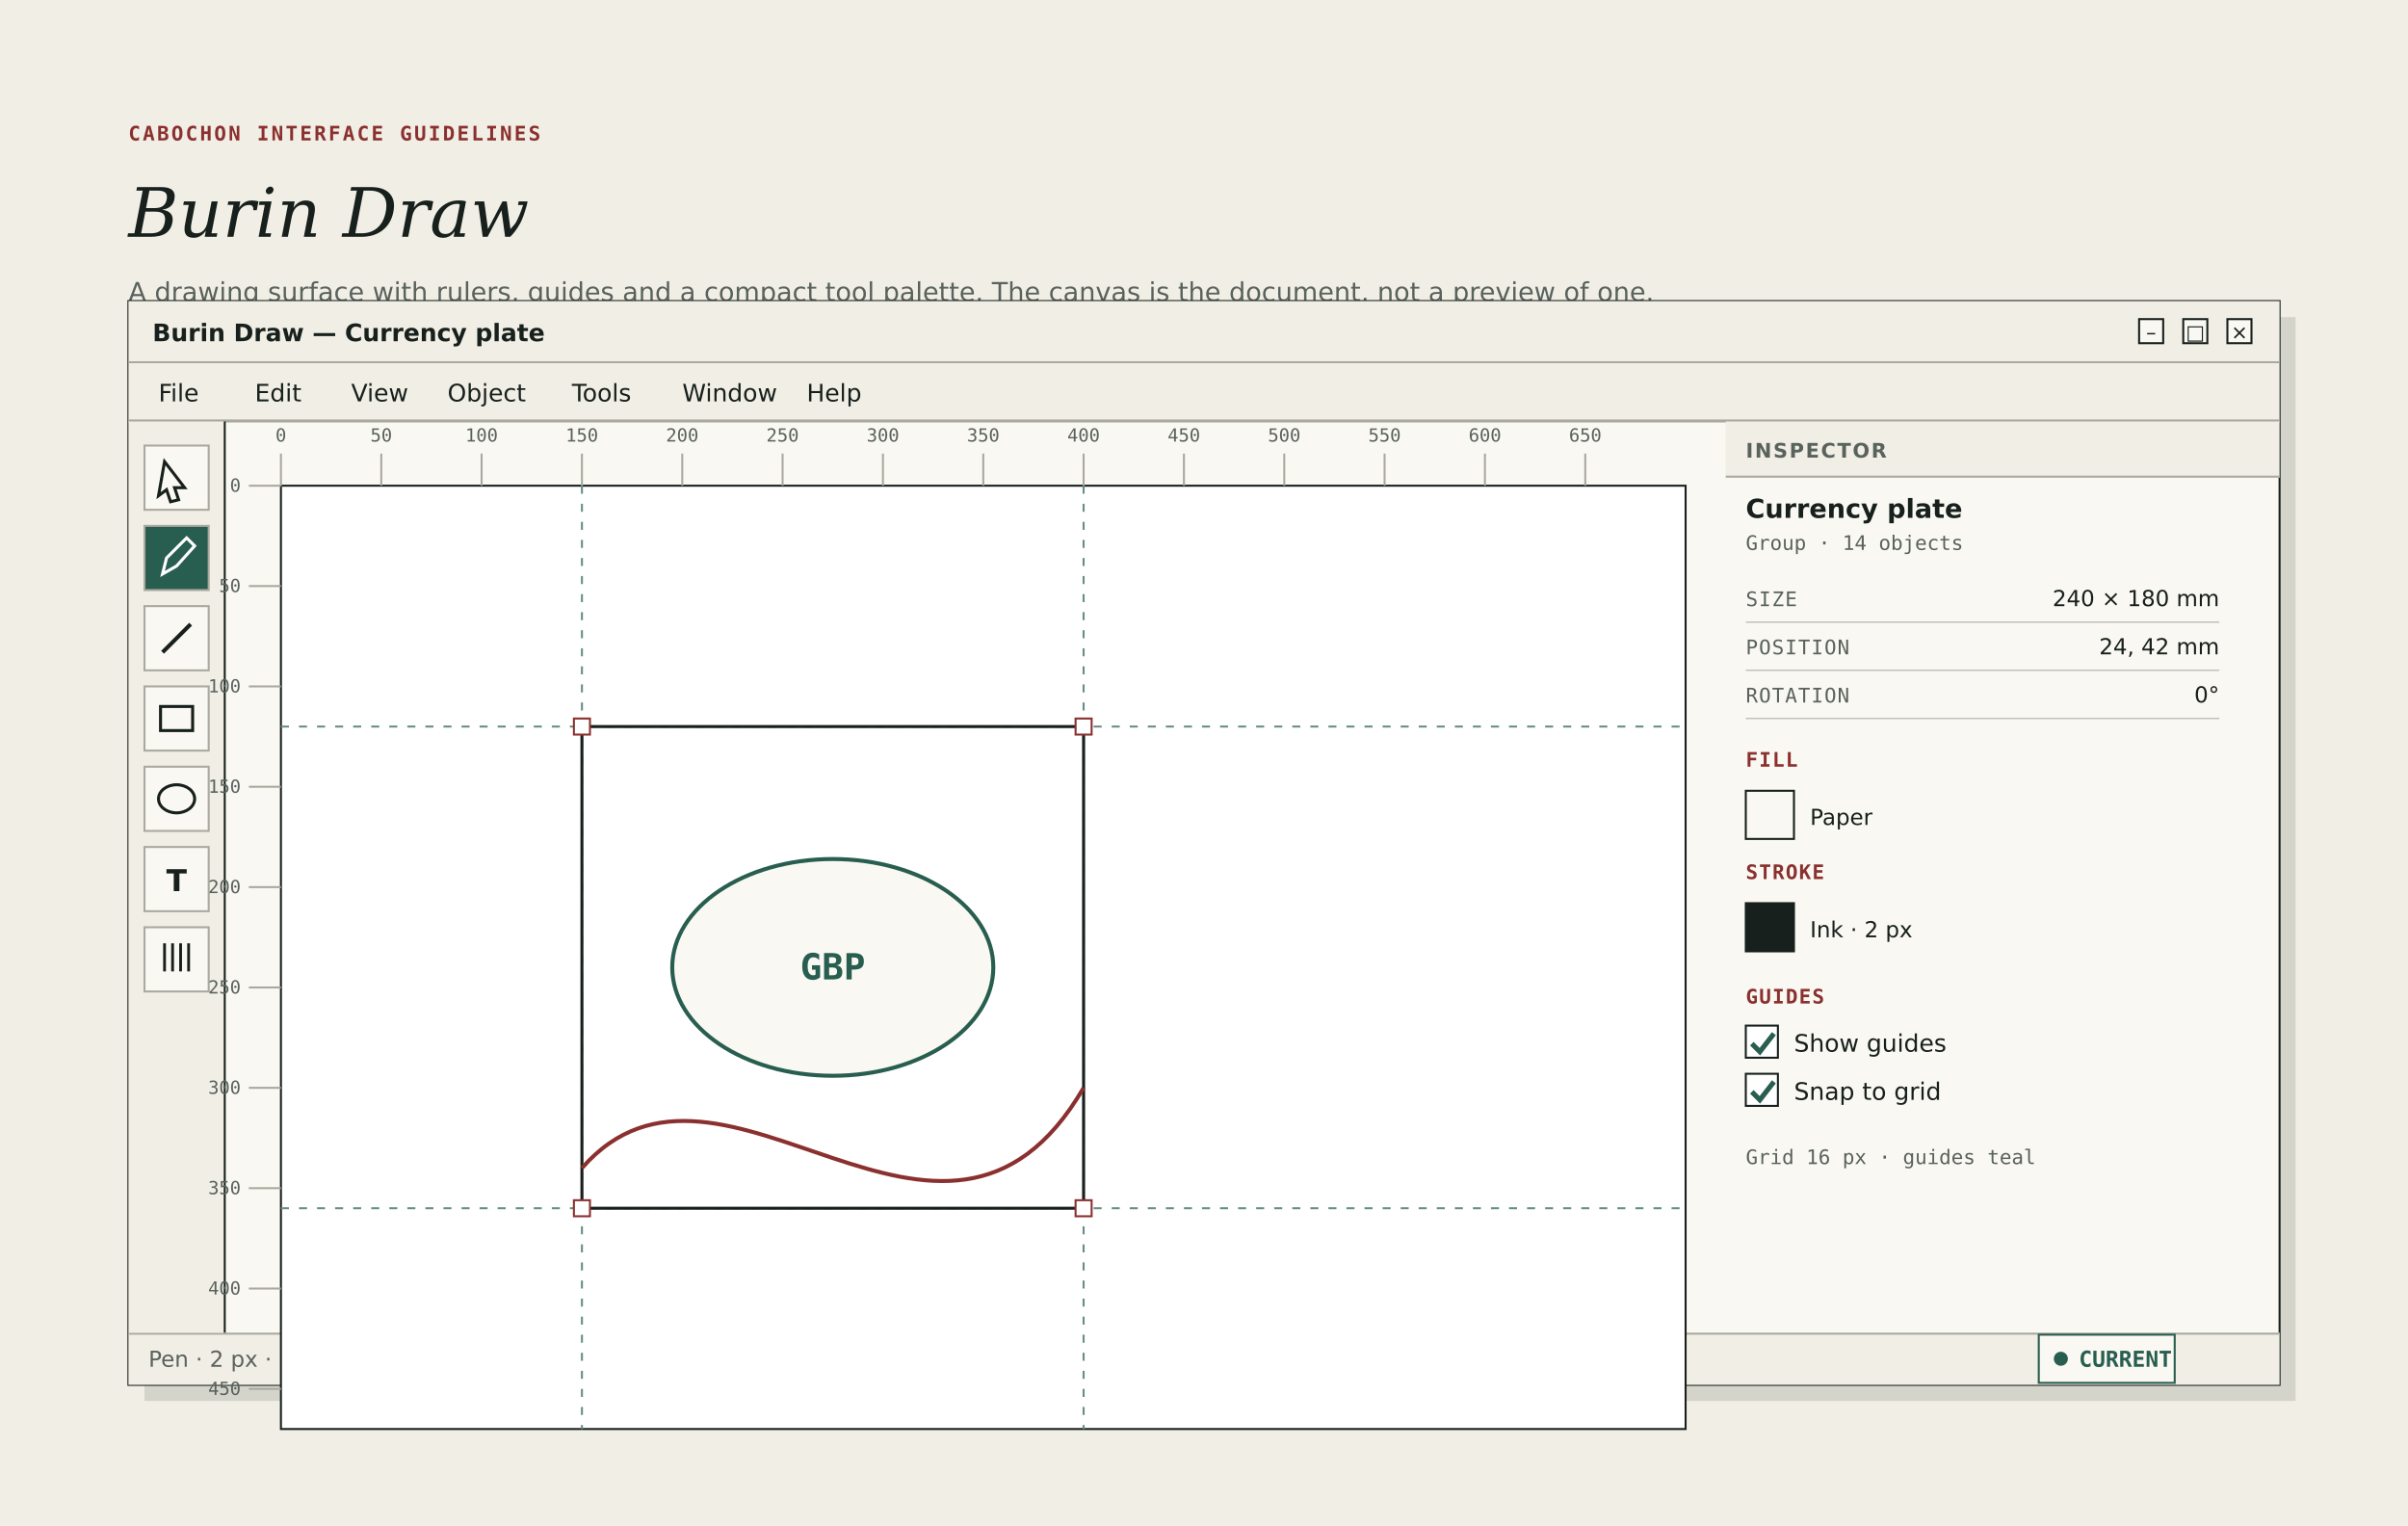
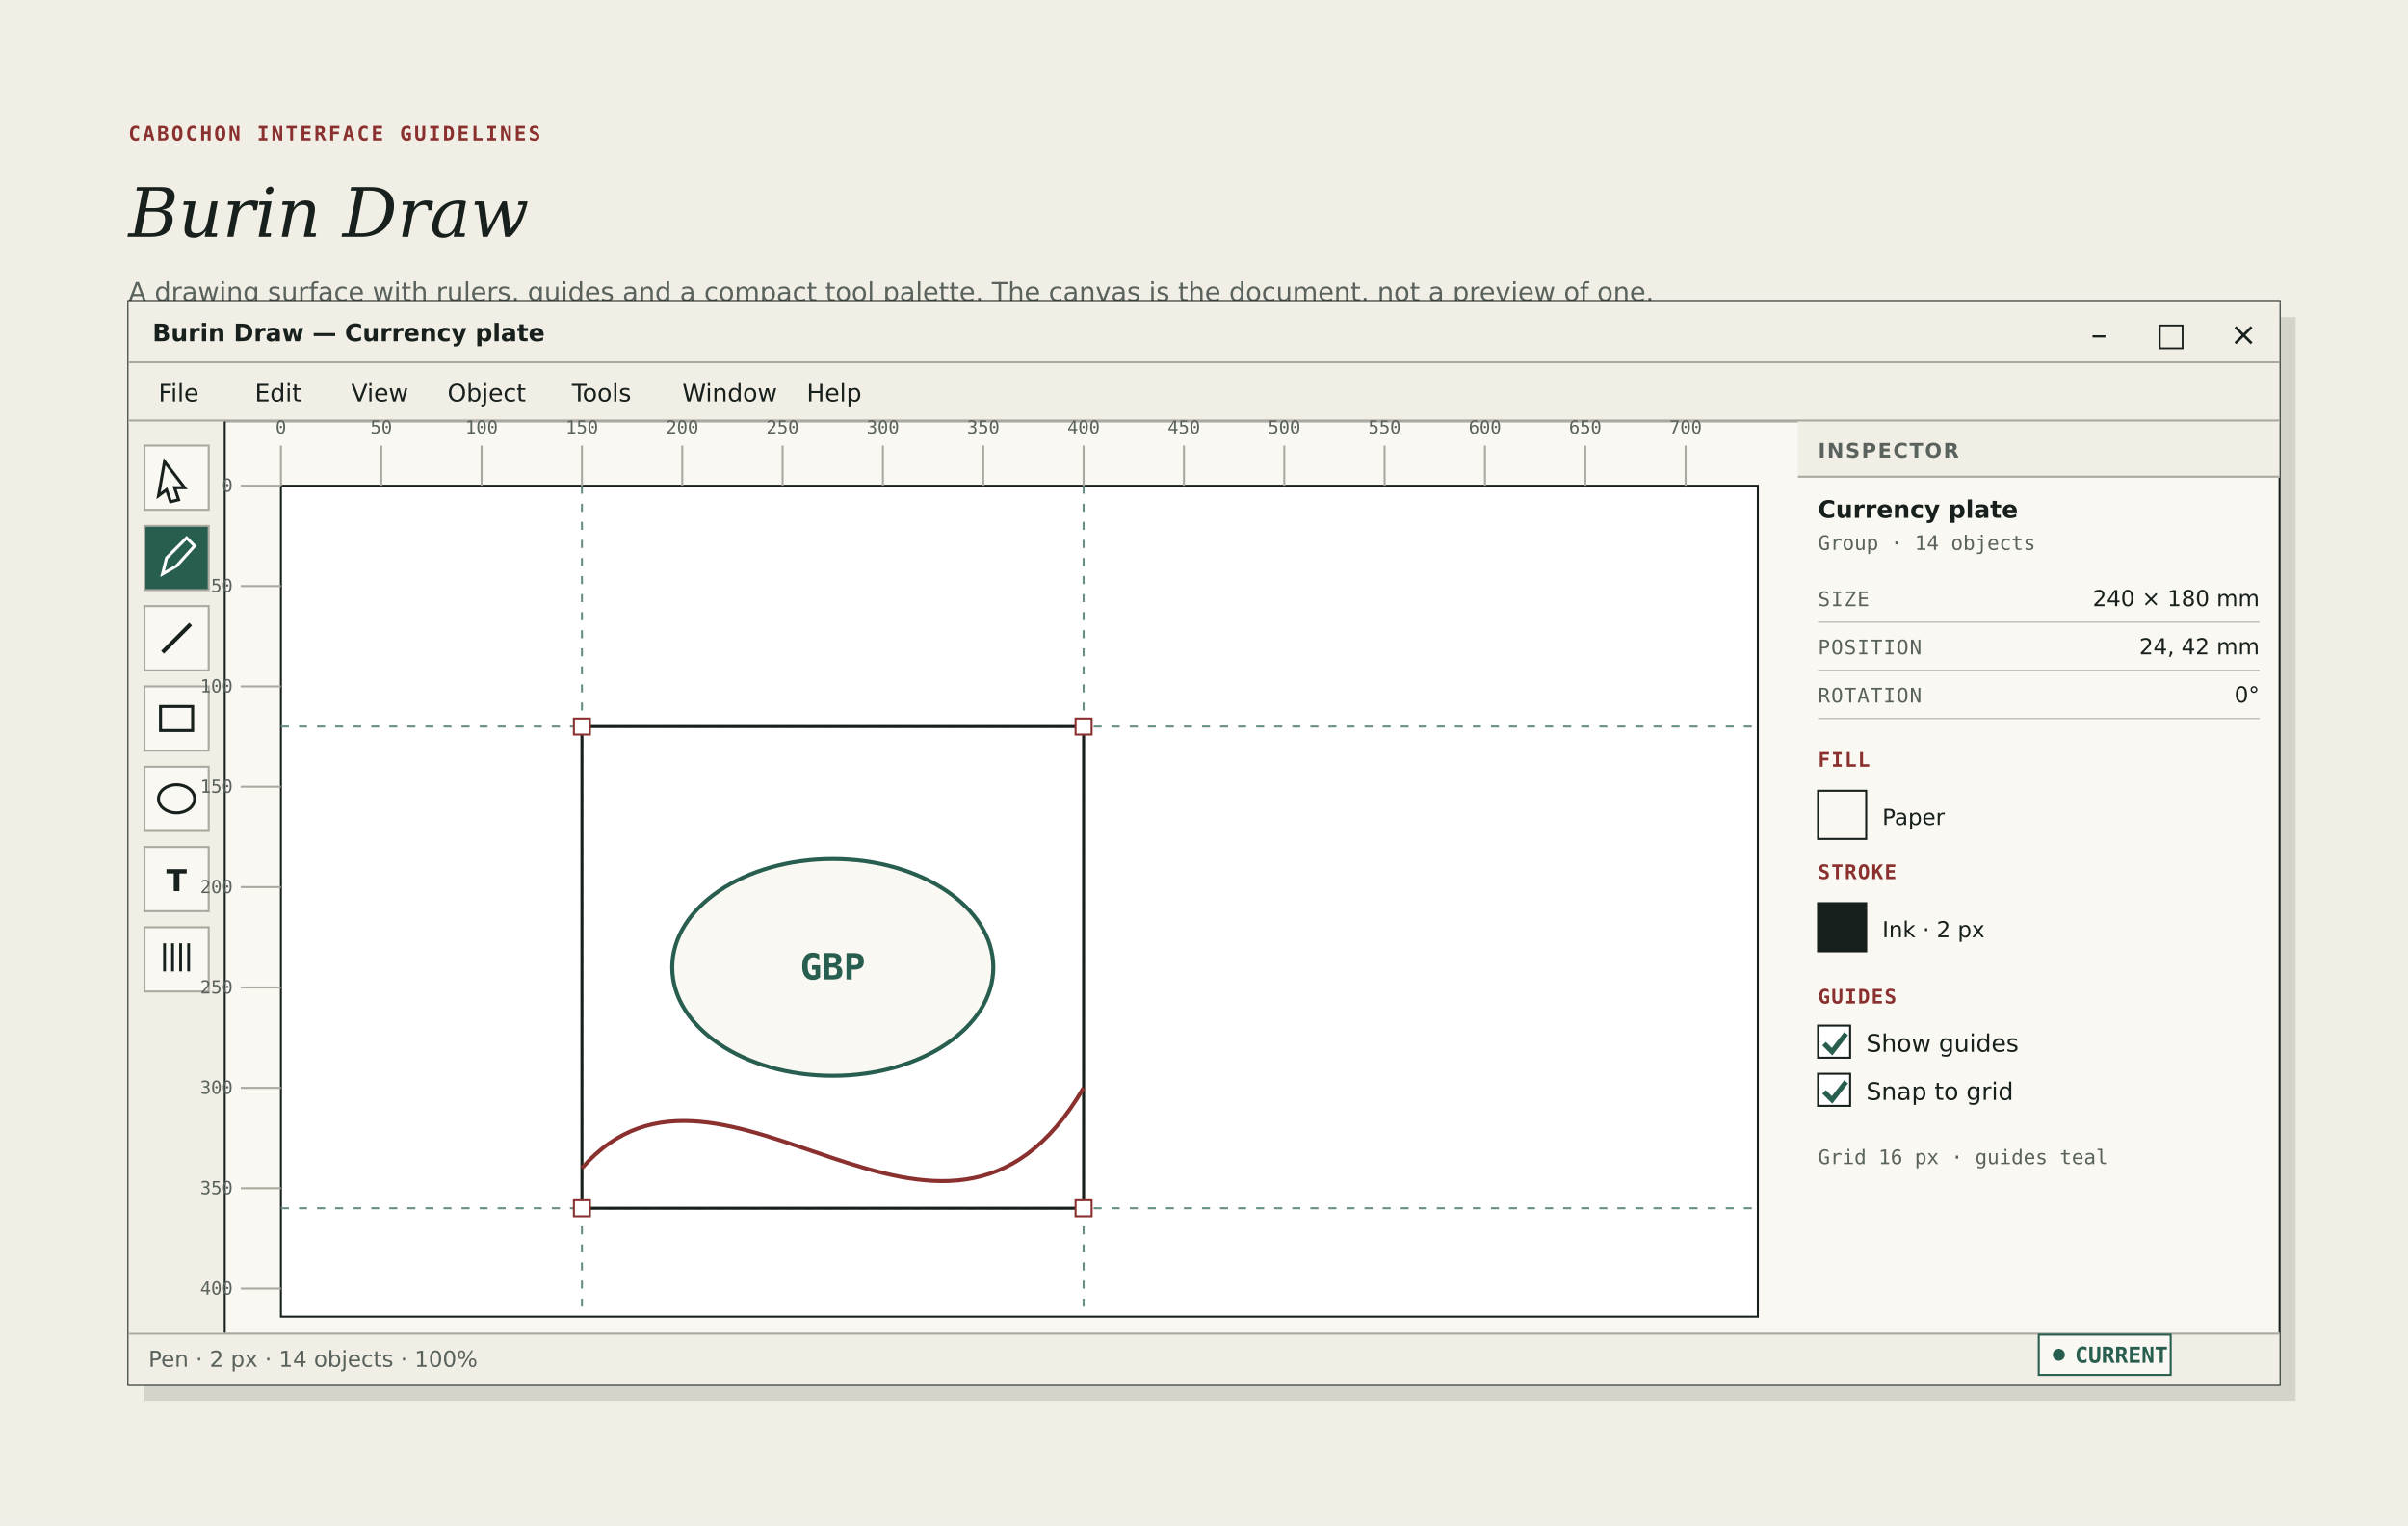
<svg xmlns="http://www.w3.org/2000/svg" viewBox="0 0 1200 760" width="1200" height="760" role="img" aria-labelledby="title desc">
  <rect width="1200" height="760" fill="#F1EEE5" />
  <text x="64" y="70" fill="#8A302F" font-family="'DejaVu Sans Mono', 'Liberation Mono', monospace" font-size="10" font-weight="bold" text-anchor="start" font-style="normal" letter-spacing="1.1">CABOCHON INTERFACE GUIDELINES</text>
  <text x="64" y="118" fill="#17201C" font-family="Georgia, 'DejaVu Serif', 'Times New Roman', serif" font-size="34" font-weight="normal" text-anchor="start" font-style="italic">Burin Draw</text>
  <text x="64" y="150" fill="#59625D" font-family="'DejaVu Sans', 'Liberation Sans', Arial, sans-serif" font-size="13" font-weight="normal" text-anchor="start" font-style="normal">A drawing surface with rulers, guides and a compact tool palette. The canvas is the document, not a preview of one.</text>
  <rect x="72" y="158" width="1072" height="540" fill="#17201C20" stroke-width="1" rx="0" />
  <rect x="64" y="150" width="1072" height="540" fill="#FAF8F2" stroke="#17201C" stroke-width="1" rx="0" />
  <rect x="64" y="150" width="1072" height="31" fill="#F1EEE5" stroke-width="1" rx="0" />
  <line x1="64" y1="180.5" x2="1136" y2="180.5" stroke="#AAA99F" stroke-width="1" />
  <text x="76" y="170" fill="#17201C" font-family="'DejaVu Sans', 'Liberation Sans', Arial, sans-serif" font-size="12" font-weight="bold" text-anchor="start" font-style="normal">Burin Draw — Currency plate</text>
-   <rect x="1066" y="159" width="12" height="12" fill="#FAF8F2" stroke="#17201C" stroke-width="1" rx="0" />
-   <text x="1072" y="169" fill="#17201C" font-family="'DejaVu Sans', 'Liberation Sans', Arial, sans-serif" font-size="10" font-weight="normal" text-anchor="middle" font-style="normal">–</text>
-   <rect x="1088" y="159" width="12" height="12" fill="#FAF8F2" stroke="#17201C" stroke-width="1" rx="0" />
-   <text x="1094" y="169" fill="#17201C" font-family="'DejaVu Sans', 'Liberation Sans', Arial, sans-serif" font-size="10" font-weight="normal" text-anchor="middle" font-style="normal">□</text>
-   <rect x="1110" y="159" width="12" height="12" fill="#FAF8F2" stroke="#17201C" stroke-width="1" rx="0" />
-   <text x="1116" y="169" fill="#17201C" font-family="'DejaVu Sans', 'Liberation Sans', Arial, sans-serif" font-size="10" font-weight="normal" text-anchor="middle" font-style="normal">×</text>
+   <text x="1046" y="172" fill="#17201C" font-family="'DejaVu Sans', 'Liberation Sans', Arial, sans-serif" font-size="16" font-weight="normal" text-anchor="middle" font-style="normal">–</text>
+   <text x="1082" y="172" fill="#17201C" font-family="'DejaVu Sans', 'Liberation Sans', Arial, sans-serif" font-size="16" font-weight="normal" text-anchor="middle" font-style="normal">□</text>
+   <text x="1118" y="172" fill="#17201C" font-family="'DejaVu Sans', 'Liberation Sans', Arial, sans-serif" font-size="16" font-weight="normal" text-anchor="middle" font-style="normal">×</text>
  <rect x="64" y="181" width="1072" height="29" fill="#F1EEE5" stroke-width="1" rx="0" />
  <line x1="64" y1="209.5" x2="1136" y2="209.5" stroke="#AAA99F" stroke-width="1" />
  <text x="79" y="200" fill="#17201C" font-family="'DejaVu Sans', 'Liberation Sans', Arial, sans-serif" font-size="12" font-weight="normal" text-anchor="start" font-style="normal">File</text>
  <text x="127" y="200" fill="#17201C" font-family="'DejaVu Sans', 'Liberation Sans', Arial, sans-serif" font-size="12" font-weight="normal" text-anchor="start" font-style="normal">Edit</text>
  <text x="175" y="200" fill="#17201C" font-family="'DejaVu Sans', 'Liberation Sans', Arial, sans-serif" font-size="12" font-weight="normal" text-anchor="start" font-style="normal">View</text>
  <text x="223" y="200" fill="#17201C" font-family="'DejaVu Sans', 'Liberation Sans', Arial, sans-serif" font-size="12" font-weight="normal" text-anchor="start" font-style="normal">Object</text>
  <text x="285" y="200" fill="#17201C" font-family="'DejaVu Sans', 'Liberation Sans', Arial, sans-serif" font-size="12" font-weight="normal" text-anchor="start" font-style="normal">Tools</text>
  <text x="340" y="200" fill="#17201C" font-family="'DejaVu Sans', 'Liberation Sans', Arial, sans-serif" font-size="12" font-weight="normal" text-anchor="start" font-style="normal">Window</text>
  <text x="402" y="200" fill="#17201C" font-family="'DejaVu Sans', 'Liberation Sans', Arial, sans-serif" font-size="12" font-weight="normal" text-anchor="start" font-style="normal">Help</text>
  <line x1="64" y1="210" x2="1136" y2="210" stroke="#AAA99F" stroke-width="1" />
  <rect x="64" y="664" width="1072" height="26" fill="#F1EEE5" stroke-width="1" rx="0" />
  <line x1="64" y1="664.5" x2="1136" y2="664.5" stroke="#AAA99F" stroke-width="1" />
  <text x="74" y="681" fill="#59625D" font-family="'DejaVu Sans', 'Liberation Sans', Arial, sans-serif" font-size="11" font-weight="normal" text-anchor="start" font-style="normal">Pen · 2 px · 14 objects · 100%</text>
-   <rect x="1016" y="665" width="67.74" height="24" fill="#FAF8F2" stroke="#285E50" stroke-width="1" rx="0" />
-   <circle cx="1027" cy="677" r="3.5" fill="#285E50" stroke-width="1" />
-   <text x="1036" y="681" fill="#285E50" font-family="'DejaVu Sans Mono', 'Liberation Mono', monospace" font-size="11" font-weight="bold" text-anchor="start" font-style="normal">CURRENT</text>
+   <rect x="1016" y="665" width="65.74" height="20" fill="#FAF8F2" stroke="#285E50" stroke-width="1" rx="0" />
+   <circle cx="1026" cy="675" r="3" fill="#285E50" stroke-width="1" />
+   <text x="1034" y="679" fill="#285E50" font-family="'DejaVu Sans Mono', 'Liberation Mono', monospace" font-size="11" font-weight="bold" text-anchor="start" font-style="normal">CURRENT</text>
  <rect x="64" y="210" width="48" height="454" fill="#F1EEE5" stroke-width="1" rx="0" />
  <line x1="112" y1="210" x2="112" y2="664" stroke="#17201C" stroke-width="1" />
  <rect x="72" y="222" width="32" height="32" fill="#FAF8F2" stroke="#AAA99F" stroke-width="1" rx="0" />
  <path d="M 82 230 L 92 243 L 87 243 L 89 249 L 85 250 L 83 244 L 79 247 Z" fill="none" stroke="#17201C" stroke-width="1.5" />
  <rect x="72" y="262" width="32" height="32" fill="#285E50" stroke="#AAA99F" stroke-width="1" rx="0" />
  <path d="M 81 286 L 83 278 L 93 268 L 97 272 L 88 282 Z" fill="none" stroke="#FFFFFF" stroke-width="1.5" />
  <rect x="72" y="302" width="32" height="32" fill="#FAF8F2" stroke="#AAA99F" stroke-width="1" rx="0" />
  <line x1="81" y1="325" x2="95" y2="311" stroke="#17201C" stroke-width="2" />
  <rect x="72" y="342" width="32" height="32" fill="#FAF8F2" stroke="#AAA99F" stroke-width="1" rx="0" />
  <rect x="80" y="352" width="16" height="12" fill="none" stroke="#17201C" stroke-width="1.5" rx="0" />
  <rect x="72" y="382" width="32" height="32" fill="#FAF8F2" stroke="#AAA99F" stroke-width="1" rx="0" />
  <ellipse cx="88" cy="398" rx="9" ry="7" fill="none" stroke="#17201C" stroke-width="1.5" />
  <rect x="72" y="422" width="32" height="32" fill="#FAF8F2" stroke="#AAA99F" stroke-width="1" rx="0" />
  <text x="88" y="444" fill="#17201C" font-family="'DejaVu Sans', 'Liberation Sans', Arial, sans-serif" font-size="15" font-weight="bold" text-anchor="middle" font-style="normal">T</text>
  <rect x="72" y="462" width="32" height="32" fill="#FAF8F2" stroke="#AAA99F" stroke-width="1" rx="0" />
  <path d="M 82 484 V 470 M 86 484 V 470 M 90 484 V 470 M 94 484 V 470" fill="none" stroke="#17201C" stroke-width="1.4" />
-   <rect x="140" y="242" width="700" height="470" fill="#FFFFFF" stroke="#17201C" stroke-width="1" rx="0" />
-   <line x1="140" y1="226" x2="140" y2="242" stroke="#AAA99F" stroke-width="1" />
-   <text x="140" y="220" fill="#59625D" font-family="'DejaVu Sans Mono', 'Liberation Mono', monospace" font-size="9" font-weight="normal" text-anchor="middle" font-style="normal">0</text>
-   <line x1="190" y1="226" x2="190" y2="242" stroke="#AAA99F" stroke-width="1" />
-   <text x="190" y="220" fill="#59625D" font-family="'DejaVu Sans Mono', 'Liberation Mono', monospace" font-size="9" font-weight="normal" text-anchor="middle" font-style="normal">50</text>
-   <line x1="240" y1="226" x2="240" y2="242" stroke="#AAA99F" stroke-width="1" />
-   <text x="240" y="220" fill="#59625D" font-family="'DejaVu Sans Mono', 'Liberation Mono', monospace" font-size="9" font-weight="normal" text-anchor="middle" font-style="normal">100</text>
-   <line x1="290" y1="226" x2="290" y2="242" stroke="#AAA99F" stroke-width="1" />
-   <text x="290" y="220" fill="#59625D" font-family="'DejaVu Sans Mono', 'Liberation Mono', monospace" font-size="9" font-weight="normal" text-anchor="middle" font-style="normal">150</text>
-   <line x1="340" y1="226" x2="340" y2="242" stroke="#AAA99F" stroke-width="1" />
-   <text x="340" y="220" fill="#59625D" font-family="'DejaVu Sans Mono', 'Liberation Mono', monospace" font-size="9" font-weight="normal" text-anchor="middle" font-style="normal">200</text>
-   <line x1="390" y1="226" x2="390" y2="242" stroke="#AAA99F" stroke-width="1" />
-   <text x="390" y="220" fill="#59625D" font-family="'DejaVu Sans Mono', 'Liberation Mono', monospace" font-size="9" font-weight="normal" text-anchor="middle" font-style="normal">250</text>
-   <line x1="440" y1="226" x2="440" y2="242" stroke="#AAA99F" stroke-width="1" />
-   <text x="440" y="220" fill="#59625D" font-family="'DejaVu Sans Mono', 'Liberation Mono', monospace" font-size="9" font-weight="normal" text-anchor="middle" font-style="normal">300</text>
-   <line x1="490" y1="226" x2="490" y2="242" stroke="#AAA99F" stroke-width="1" />
-   <text x="490" y="220" fill="#59625D" font-family="'DejaVu Sans Mono', 'Liberation Mono', monospace" font-size="9" font-weight="normal" text-anchor="middle" font-style="normal">350</text>
-   <line x1="540" y1="226" x2="540" y2="242" stroke="#AAA99F" stroke-width="1" />
-   <text x="540" y="220" fill="#59625D" font-family="'DejaVu Sans Mono', 'Liberation Mono', monospace" font-size="9" font-weight="normal" text-anchor="middle" font-style="normal">400</text>
-   <line x1="590" y1="226" x2="590" y2="242" stroke="#AAA99F" stroke-width="1" />
-   <text x="590" y="220" fill="#59625D" font-family="'DejaVu Sans Mono', 'Liberation Mono', monospace" font-size="9" font-weight="normal" text-anchor="middle" font-style="normal">450</text>
-   <line x1="640" y1="226" x2="640" y2="242" stroke="#AAA99F" stroke-width="1" />
-   <text x="640" y="220" fill="#59625D" font-family="'DejaVu Sans Mono', 'Liberation Mono', monospace" font-size="9" font-weight="normal" text-anchor="middle" font-style="normal">500</text>
-   <line x1="690" y1="226" x2="690" y2="242" stroke="#AAA99F" stroke-width="1" />
-   <text x="690" y="220" fill="#59625D" font-family="'DejaVu Sans Mono', 'Liberation Mono', monospace" font-size="9" font-weight="normal" text-anchor="middle" font-style="normal">550</text>
-   <line x1="740" y1="226" x2="740" y2="242" stroke="#AAA99F" stroke-width="1" />
-   <text x="740" y="220" fill="#59625D" font-family="'DejaVu Sans Mono', 'Liberation Mono', monospace" font-size="9" font-weight="normal" text-anchor="middle" font-style="normal">600</text>
-   <line x1="790" y1="226" x2="790" y2="242" stroke="#AAA99F" stroke-width="1" />
-   <text x="790" y="220" fill="#59625D" font-family="'DejaVu Sans Mono', 'Liberation Mono', monospace" font-size="9" font-weight="normal" text-anchor="middle" font-style="normal">650</text>
-   <line x1="124" y1="242" x2="140" y2="242" stroke="#AAA99F" stroke-width="1" />
-   <text x="120" y="245" fill="#59625D" font-family="'DejaVu Sans Mono', 'Liberation Mono', monospace" font-size="9" font-weight="normal" text-anchor="end" font-style="normal">0</text>
-   <line x1="124" y1="292" x2="140" y2="292" stroke="#AAA99F" stroke-width="1" />
-   <text x="120" y="295" fill="#59625D" font-family="'DejaVu Sans Mono', 'Liberation Mono', monospace" font-size="9" font-weight="normal" text-anchor="end" font-style="normal">50</text>
-   <line x1="124" y1="342" x2="140" y2="342" stroke="#AAA99F" stroke-width="1" />
-   <text x="120" y="345" fill="#59625D" font-family="'DejaVu Sans Mono', 'Liberation Mono', monospace" font-size="9" font-weight="normal" text-anchor="end" font-style="normal">100</text>
-   <line x1="124" y1="392" x2="140" y2="392" stroke="#AAA99F" stroke-width="1" />
-   <text x="120" y="395" fill="#59625D" font-family="'DejaVu Sans Mono', 'Liberation Mono', monospace" font-size="9" font-weight="normal" text-anchor="end" font-style="normal">150</text>
-   <line x1="124" y1="442" x2="140" y2="442" stroke="#AAA99F" stroke-width="1" />
-   <text x="120" y="445" fill="#59625D" font-family="'DejaVu Sans Mono', 'Liberation Mono', monospace" font-size="9" font-weight="normal" text-anchor="end" font-style="normal">200</text>
-   <line x1="124" y1="492" x2="140" y2="492" stroke="#AAA99F" stroke-width="1" />
-   <text x="120" y="495" fill="#59625D" font-family="'DejaVu Sans Mono', 'Liberation Mono', monospace" font-size="9" font-weight="normal" text-anchor="end" font-style="normal">250</text>
-   <line x1="124" y1="542" x2="140" y2="542" stroke="#AAA99F" stroke-width="1" />
-   <text x="120" y="545" fill="#59625D" font-family="'DejaVu Sans Mono', 'Liberation Mono', monospace" font-size="9" font-weight="normal" text-anchor="end" font-style="normal">300</text>
-   <line x1="124" y1="592" x2="140" y2="592" stroke="#AAA99F" stroke-width="1" />
-   <text x="120" y="595" fill="#59625D" font-family="'DejaVu Sans Mono', 'Liberation Mono', monospace" font-size="9" font-weight="normal" text-anchor="end" font-style="normal">350</text>
-   <line x1="124" y1="642" x2="140" y2="642" stroke="#AAA99F" stroke-width="1" />
-   <text x="120" y="645" fill="#59625D" font-family="'DejaVu Sans Mono', 'Liberation Mono', monospace" font-size="9" font-weight="normal" text-anchor="end" font-style="normal">400</text>
-   <line x1="124" y1="692" x2="140" y2="692" stroke="#AAA99F" stroke-width="1" />
-   <text x="120" y="695" fill="#59625D" font-family="'DejaVu Sans Mono', 'Liberation Mono', monospace" font-size="9" font-weight="normal" text-anchor="end" font-style="normal">450</text>
-   <line x1="290" y1="242" x2="290" y2="712" stroke="#678E86" stroke-width="1" stroke-dasharray="4 5" />
-   <line x1="540" y1="242" x2="540" y2="712" stroke="#678E86" stroke-width="1" stroke-dasharray="4 5" />
-   <line x1="140" y1="362" x2="840" y2="362" stroke="#678E86" stroke-width="1" stroke-dasharray="4 5" />
-   <line x1="140" y1="602" x2="840" y2="602" stroke="#678E86" stroke-width="1" stroke-dasharray="4 5" />
+   <rect x="140" y="242" width="736" height="414" fill="#FFFFFF" stroke="#17201C" stroke-width="1" rx="0" />
+   <line x1="140" y1="222" x2="140" y2="242" stroke="#AAA99F" stroke-width="1" />
+   <text x="140" y="216" fill="#59625D" font-family="'DejaVu Sans Mono', 'Liberation Mono', monospace" font-size="9" font-weight="normal" text-anchor="middle" font-style="normal">0</text>
+   <line x1="190" y1="222" x2="190" y2="242" stroke="#AAA99F" stroke-width="1" />
+   <text x="190" y="216" fill="#59625D" font-family="'DejaVu Sans Mono', 'Liberation Mono', monospace" font-size="9" font-weight="normal" text-anchor="middle" font-style="normal">50</text>
+   <line x1="240" y1="222" x2="240" y2="242" stroke="#AAA99F" stroke-width="1" />
+   <text x="240" y="216" fill="#59625D" font-family="'DejaVu Sans Mono', 'Liberation Mono', monospace" font-size="9" font-weight="normal" text-anchor="middle" font-style="normal">100</text>
+   <line x1="290" y1="222" x2="290" y2="242" stroke="#AAA99F" stroke-width="1" />
+   <text x="290" y="216" fill="#59625D" font-family="'DejaVu Sans Mono', 'Liberation Mono', monospace" font-size="9" font-weight="normal" text-anchor="middle" font-style="normal">150</text>
+   <line x1="340" y1="222" x2="340" y2="242" stroke="#AAA99F" stroke-width="1" />
+   <text x="340" y="216" fill="#59625D" font-family="'DejaVu Sans Mono', 'Liberation Mono', monospace" font-size="9" font-weight="normal" text-anchor="middle" font-style="normal">200</text>
+   <line x1="390" y1="222" x2="390" y2="242" stroke="#AAA99F" stroke-width="1" />
+   <text x="390" y="216" fill="#59625D" font-family="'DejaVu Sans Mono', 'Liberation Mono', monospace" font-size="9" font-weight="normal" text-anchor="middle" font-style="normal">250</text>
+   <line x1="440" y1="222" x2="440" y2="242" stroke="#AAA99F" stroke-width="1" />
+   <text x="440" y="216" fill="#59625D" font-family="'DejaVu Sans Mono', 'Liberation Mono', monospace" font-size="9" font-weight="normal" text-anchor="middle" font-style="normal">300</text>
+   <line x1="490" y1="222" x2="490" y2="242" stroke="#AAA99F" stroke-width="1" />
+   <text x="490" y="216" fill="#59625D" font-family="'DejaVu Sans Mono', 'Liberation Mono', monospace" font-size="9" font-weight="normal" text-anchor="middle" font-style="normal">350</text>
+   <line x1="540" y1="222" x2="540" y2="242" stroke="#AAA99F" stroke-width="1" />
+   <text x="540" y="216" fill="#59625D" font-family="'DejaVu Sans Mono', 'Liberation Mono', monospace" font-size="9" font-weight="normal" text-anchor="middle" font-style="normal">400</text>
+   <line x1="590" y1="222" x2="590" y2="242" stroke="#AAA99F" stroke-width="1" />
+   <text x="590" y="216" fill="#59625D" font-family="'DejaVu Sans Mono', 'Liberation Mono', monospace" font-size="9" font-weight="normal" text-anchor="middle" font-style="normal">450</text>
+   <line x1="640" y1="222" x2="640" y2="242" stroke="#AAA99F" stroke-width="1" />
+   <text x="640" y="216" fill="#59625D" font-family="'DejaVu Sans Mono', 'Liberation Mono', monospace" font-size="9" font-weight="normal" text-anchor="middle" font-style="normal">500</text>
+   <line x1="690" y1="222" x2="690" y2="242" stroke="#AAA99F" stroke-width="1" />
+   <text x="690" y="216" fill="#59625D" font-family="'DejaVu Sans Mono', 'Liberation Mono', monospace" font-size="9" font-weight="normal" text-anchor="middle" font-style="normal">550</text>
+   <line x1="740" y1="222" x2="740" y2="242" stroke="#AAA99F" stroke-width="1" />
+   <text x="740" y="216" fill="#59625D" font-family="'DejaVu Sans Mono', 'Liberation Mono', monospace" font-size="9" font-weight="normal" text-anchor="middle" font-style="normal">600</text>
+   <line x1="790" y1="222" x2="790" y2="242" stroke="#AAA99F" stroke-width="1" />
+   <text x="790" y="216" fill="#59625D" font-family="'DejaVu Sans Mono', 'Liberation Mono', monospace" font-size="9" font-weight="normal" text-anchor="middle" font-style="normal">650</text>
+   <line x1="840" y1="222" x2="840" y2="242" stroke="#AAA99F" stroke-width="1" />
+   <text x="840" y="216" fill="#59625D" font-family="'DejaVu Sans Mono', 'Liberation Mono', monospace" font-size="9" font-weight="normal" text-anchor="middle" font-style="normal">700</text>
+   <line x1="120" y1="242" x2="140" y2="242" stroke="#AAA99F" stroke-width="1" />
+   <text x="116" y="245" fill="#59625D" font-family="'DejaVu Sans Mono', 'Liberation Mono', monospace" font-size="9" font-weight="normal" text-anchor="end" font-style="normal">0</text>
+   <line x1="120" y1="292" x2="140" y2="292" stroke="#AAA99F" stroke-width="1" />
+   <text x="116" y="295" fill="#59625D" font-family="'DejaVu Sans Mono', 'Liberation Mono', monospace" font-size="9" font-weight="normal" text-anchor="end" font-style="normal">50</text>
+   <line x1="120" y1="342" x2="140" y2="342" stroke="#AAA99F" stroke-width="1" />
+   <text x="116" y="345" fill="#59625D" font-family="'DejaVu Sans Mono', 'Liberation Mono', monospace" font-size="9" font-weight="normal" text-anchor="end" font-style="normal">100</text>
+   <line x1="120" y1="392" x2="140" y2="392" stroke="#AAA99F" stroke-width="1" />
+   <text x="116" y="395" fill="#59625D" font-family="'DejaVu Sans Mono', 'Liberation Mono', monospace" font-size="9" font-weight="normal" text-anchor="end" font-style="normal">150</text>
+   <line x1="120" y1="442" x2="140" y2="442" stroke="#AAA99F" stroke-width="1" />
+   <text x="116" y="445" fill="#59625D" font-family="'DejaVu Sans Mono', 'Liberation Mono', monospace" font-size="9" font-weight="normal" text-anchor="end" font-style="normal">200</text>
+   <line x1="120" y1="492" x2="140" y2="492" stroke="#AAA99F" stroke-width="1" />
+   <text x="116" y="495" fill="#59625D" font-family="'DejaVu Sans Mono', 'Liberation Mono', monospace" font-size="9" font-weight="normal" text-anchor="end" font-style="normal">250</text>
+   <line x1="120" y1="542" x2="140" y2="542" stroke="#AAA99F" stroke-width="1" />
+   <text x="116" y="545" fill="#59625D" font-family="'DejaVu Sans Mono', 'Liberation Mono', monospace" font-size="9" font-weight="normal" text-anchor="end" font-style="normal">300</text>
+   <line x1="120" y1="592" x2="140" y2="592" stroke="#AAA99F" stroke-width="1" />
+   <text x="116" y="595" fill="#59625D" font-family="'DejaVu Sans Mono', 'Liberation Mono', monospace" font-size="9" font-weight="normal" text-anchor="end" font-style="normal">350</text>
+   <line x1="120" y1="642" x2="140" y2="642" stroke="#AAA99F" stroke-width="1" />
+   <text x="116" y="645" fill="#59625D" font-family="'DejaVu Sans Mono', 'Liberation Mono', monospace" font-size="9" font-weight="normal" text-anchor="end" font-style="normal">400</text>
+   <line x1="290" y1="242" x2="290" y2="656" stroke="#678E86" stroke-width="1" stroke-dasharray="4 5" />
+   <line x1="540" y1="242" x2="540" y2="656" stroke="#678E86" stroke-width="1" stroke-dasharray="4 5" />
+   <line x1="140" y1="362" x2="876" y2="362" stroke="#678E86" stroke-width="1" stroke-dasharray="4 5" />
+   <line x1="140" y1="602" x2="876" y2="602" stroke="#678E86" stroke-width="1" stroke-dasharray="4 5" />
  <rect x="290" y="362" width="250" height="240" fill="none" stroke="#17201C" stroke-width="1.5" rx="0" />
  <ellipse cx="415" cy="482" rx="80" ry="54" fill="#FAF8F2" stroke="#285E50" stroke-width="2" />
  <text x="415" y="488" fill="#285E50" font-family="'DejaVu Sans Mono', 'Liberation Mono', monospace" font-size="18" font-weight="bold" text-anchor="middle" font-style="normal">GBP</text>
  <path d="M 290 582 C 360 502, 470 662, 540 542" fill="none" stroke="#8A302F" stroke-width="2" />
  <rect x="286" y="358" width="8" height="8" fill="#FFFFFF" stroke="#8A302F" stroke-width="1" rx="0" />
  <rect x="536" y="358" width="8" height="8" fill="#FFFFFF" stroke="#8A302F" stroke-width="1" rx="0" />
  <rect x="286" y="598" width="8" height="8" fill="#FFFFFF" stroke="#8A302F" stroke-width="1" rx="0" />
  <rect x="536" y="598" width="8" height="8" fill="#FFFFFF" stroke="#8A302F" stroke-width="1" rx="0" />
-   <rect x="860" y="210" width="276" height="28" fill="#F1EEE5" stroke-width="1" rx="0" />
-   <line x1="860" y1="237.5" x2="1136" y2="237.5" stroke="#AAA99F" stroke-width="1" />
-   <text x="870" y="228" fill="#59625D" font-family="'DejaVu Sans', 'Liberation Sans', Arial, sans-serif" font-size="10" font-weight="bold" text-anchor="start" font-style="normal" letter-spacing="0.8">INSPECTOR</text>
-   <text x="870" y="258" fill="#17201C" font-family="'DejaVu Sans', 'Liberation Sans', Arial, sans-serif" font-size="13" font-weight="bold" text-anchor="start" font-style="normal">Currency plate</text>
-   <text x="870" y="274" fill="#59625D" font-family="'DejaVu Sans Mono', 'Liberation Mono', monospace" font-size="10" font-weight="normal" text-anchor="start" font-style="normal">Group · 14 objects</text>
-   <text x="870" y="302" fill="#59625D" font-family="'DejaVu Sans Mono', 'Liberation Mono', monospace" font-size="10" font-weight="normal" text-anchor="start" font-style="normal" letter-spacing="0.5">SIZE</text>
-   <text x="1106" y="302" fill="#17201C" font-family="'DejaVu Sans', 'Liberation Sans', Arial, sans-serif" font-size="11" font-weight="normal" text-anchor="end" font-style="normal">240 × 180 mm</text>
-   <line x1="870" y1="310" x2="1106" y2="310" stroke="#AAA99F" stroke-width="0.5" />
-   <text x="870" y="326" fill="#59625D" font-family="'DejaVu Sans Mono', 'Liberation Mono', monospace" font-size="10" font-weight="normal" text-anchor="start" font-style="normal" letter-spacing="0.5">POSITION</text>
-   <text x="1106" y="326" fill="#17201C" font-family="'DejaVu Sans', 'Liberation Sans', Arial, sans-serif" font-size="11" font-weight="normal" text-anchor="end" font-style="normal">24, 42 mm</text>
-   <line x1="870" y1="334" x2="1106" y2="334" stroke="#AAA99F" stroke-width="0.5" />
-   <text x="870" y="350" fill="#59625D" font-family="'DejaVu Sans Mono', 'Liberation Mono', monospace" font-size="10" font-weight="normal" text-anchor="start" font-style="normal" letter-spacing="0.5">ROTATION</text>
-   <text x="1106" y="350" fill="#17201C" font-family="'DejaVu Sans', 'Liberation Sans', Arial, sans-serif" font-size="11" font-weight="normal" text-anchor="end" font-style="normal">0°</text>
-   <line x1="870" y1="358" x2="1106" y2="358" stroke="#AAA99F" stroke-width="0.5" />
-   <text x="870" y="382" fill="#8A302F" font-family="'DejaVu Sans Mono', 'Liberation Mono', monospace" font-size="10" font-weight="bold" text-anchor="start" font-style="normal" letter-spacing="0.6">FILL</text>
-   <rect x="870" y="394" width="24" height="24" fill="#FAF8F2" stroke="#17201C" stroke-width="1" rx="0" />
-   <text x="902" y="411" fill="#17201C" font-family="'DejaVu Sans', 'Liberation Sans', Arial, sans-serif" font-size="11" font-weight="normal" text-anchor="start" font-style="normal">Paper</text>
-   <text x="870" y="438" fill="#8A302F" font-family="'DejaVu Sans Mono', 'Liberation Mono', monospace" font-size="10" font-weight="bold" text-anchor="start" font-style="normal" letter-spacing="0.6">STROKE</text>
-   <rect x="870" y="450" width="24" height="24" fill="#17201C" stroke="#17201C" stroke-width="1" rx="0" />
-   <text x="902" y="467" fill="#17201C" font-family="'DejaVu Sans', 'Liberation Sans', Arial, sans-serif" font-size="11" font-weight="normal" text-anchor="start" font-style="normal">Ink · 2 px</text>
-   <text x="870" y="500" fill="#8A302F" font-family="'DejaVu Sans Mono', 'Liberation Mono', monospace" font-size="10" font-weight="bold" text-anchor="start" font-style="normal" letter-spacing="0.6">GUIDES</text>
-   <rect x="870" y="511" width="16" height="16" fill="#FFFFFF" stroke="#17201C" stroke-width="1" rx="0" />
-   <path d="M 873 520 L 877 524 L 884 515" fill="none" stroke="#285E50" stroke-width="2.5" />
-   <text x="894" y="524" fill="#17201C" font-family="'DejaVu Sans', 'Liberation Sans', Arial, sans-serif" font-size="12" font-weight="normal" text-anchor="start" font-style="normal">Show guides</text>
-   <rect x="870" y="535" width="16" height="16" fill="#FFFFFF" stroke="#17201C" stroke-width="1" rx="0" />
-   <path d="M 873 544 L 877 548 L 884 539" fill="none" stroke="#285E50" stroke-width="2.5" />
-   <text x="894" y="548" fill="#17201C" font-family="'DejaVu Sans', 'Liberation Sans', Arial, sans-serif" font-size="12" font-weight="normal" text-anchor="start" font-style="normal">Snap to grid</text>
-   <text x="870" y="580" fill="#59625D" font-family="'DejaVu Sans Mono', 'Liberation Mono', monospace" font-size="10" font-weight="normal" text-anchor="start" font-style="normal">Grid 16 px · guides teal</text>
+   <rect x="896" y="210" width="240" height="28" fill="#F1EEE5" stroke-width="1" rx="0" />
+   <line x1="896" y1="237.5" x2="1136" y2="237.5" stroke="#AAA99F" stroke-width="1" />
+   <text x="906" y="228" fill="#59625D" font-family="'DejaVu Sans', 'Liberation Sans', Arial, sans-serif" font-size="10" font-weight="bold" text-anchor="start" font-style="normal" letter-spacing="0.8">INSPECTOR</text>
+   <text x="906" y="258" fill="#17201C" font-family="'DejaVu Sans', 'Liberation Sans', Arial, sans-serif" font-size="12" font-weight="bold" text-anchor="start" font-style="normal">Currency plate</text>
+   <text x="906" y="274" fill="#59625D" font-family="'DejaVu Sans Mono', 'Liberation Mono', monospace" font-size="10" font-weight="normal" text-anchor="start" font-style="normal">Group · 14 objects</text>
+   <text x="906" y="302" fill="#59625D" font-family="'DejaVu Sans Mono', 'Liberation Mono', monospace" font-size="10" font-weight="normal" text-anchor="start" font-style="normal" letter-spacing="0.5">SIZE</text>
+   <text x="1126" y="302" fill="#17201C" font-family="'DejaVu Sans', 'Liberation Sans', Arial, sans-serif" font-size="11" font-weight="normal" text-anchor="end" font-style="normal">240 × 180 mm</text>
+   <line x1="906" y1="310" x2="1126" y2="310" stroke="#AAA99F" stroke-width="0.5" />
+   <text x="906" y="326" fill="#59625D" font-family="'DejaVu Sans Mono', 'Liberation Mono', monospace" font-size="10" font-weight="normal" text-anchor="start" font-style="normal" letter-spacing="0.5">POSITION</text>
+   <text x="1126" y="326" fill="#17201C" font-family="'DejaVu Sans', 'Liberation Sans', Arial, sans-serif" font-size="11" font-weight="normal" text-anchor="end" font-style="normal">24, 42 mm</text>
+   <line x1="906" y1="334" x2="1126" y2="334" stroke="#AAA99F" stroke-width="0.5" />
+   <text x="906" y="350" fill="#59625D" font-family="'DejaVu Sans Mono', 'Liberation Mono', monospace" font-size="10" font-weight="normal" text-anchor="start" font-style="normal" letter-spacing="0.5">ROTATION</text>
+   <text x="1126" y="350" fill="#17201C" font-family="'DejaVu Sans', 'Liberation Sans', Arial, sans-serif" font-size="11" font-weight="normal" text-anchor="end" font-style="normal">0°</text>
+   <line x1="906" y1="358" x2="1126" y2="358" stroke="#AAA99F" stroke-width="0.5" />
+   <text x="906" y="382" fill="#8A302F" font-family="'DejaVu Sans Mono', 'Liberation Mono', monospace" font-size="10" font-weight="bold" text-anchor="start" font-style="normal" letter-spacing="0.6">FILL</text>
+   <rect x="906" y="394" width="24" height="24" fill="#FAF8F2" stroke="#17201C" stroke-width="1" rx="0" />
+   <text x="938" y="411" fill="#17201C" font-family="'DejaVu Sans', 'Liberation Sans', Arial, sans-serif" font-size="11" font-weight="normal" text-anchor="start" font-style="normal">Paper</text>
+   <text x="906" y="438" fill="#8A302F" font-family="'DejaVu Sans Mono', 'Liberation Mono', monospace" font-size="10" font-weight="bold" text-anchor="start" font-style="normal" letter-spacing="0.6">STROKE</text>
+   <rect x="906" y="450" width="24" height="24" fill="#17201C" stroke="#17201C" stroke-width="1" rx="0" />
+   <text x="938" y="467" fill="#17201C" font-family="'DejaVu Sans', 'Liberation Sans', Arial, sans-serif" font-size="11" font-weight="normal" text-anchor="start" font-style="normal">Ink · 2 px</text>
+   <text x="906" y="500" fill="#8A302F" font-family="'DejaVu Sans Mono', 'Liberation Mono', monospace" font-size="10" font-weight="bold" text-anchor="start" font-style="normal" letter-spacing="0.6">GUIDES</text>
+   <rect x="906" y="511" width="16" height="16" fill="#FFFFFF" stroke="#17201C" stroke-width="1" rx="0" />
+   <path d="M 909 520 L 913 524 L 920 515" fill="none" stroke="#285E50" stroke-width="2.5" />
+   <text x="930" y="524" fill="#17201C" font-family="'DejaVu Sans', 'Liberation Sans', Arial, sans-serif" font-size="12" font-weight="normal" text-anchor="start" font-style="normal">Show guides</text>
+   <rect x="906" y="535" width="16" height="16" fill="#FFFFFF" stroke="#17201C" stroke-width="1" rx="0" />
+   <path d="M 909 544 L 913 548 L 920 539" fill="none" stroke="#285E50" stroke-width="2.5" />
+   <text x="930" y="548" fill="#17201C" font-family="'DejaVu Sans', 'Liberation Sans', Arial, sans-serif" font-size="12" font-weight="normal" text-anchor="start" font-style="normal">Snap to grid</text>
+   <text x="906" y="580" fill="#59625D" font-family="'DejaVu Sans Mono', 'Liberation Mono', monospace" font-size="10" font-weight="normal" text-anchor="start" font-style="normal">Grid 16 px · guides teal</text>
</svg>
